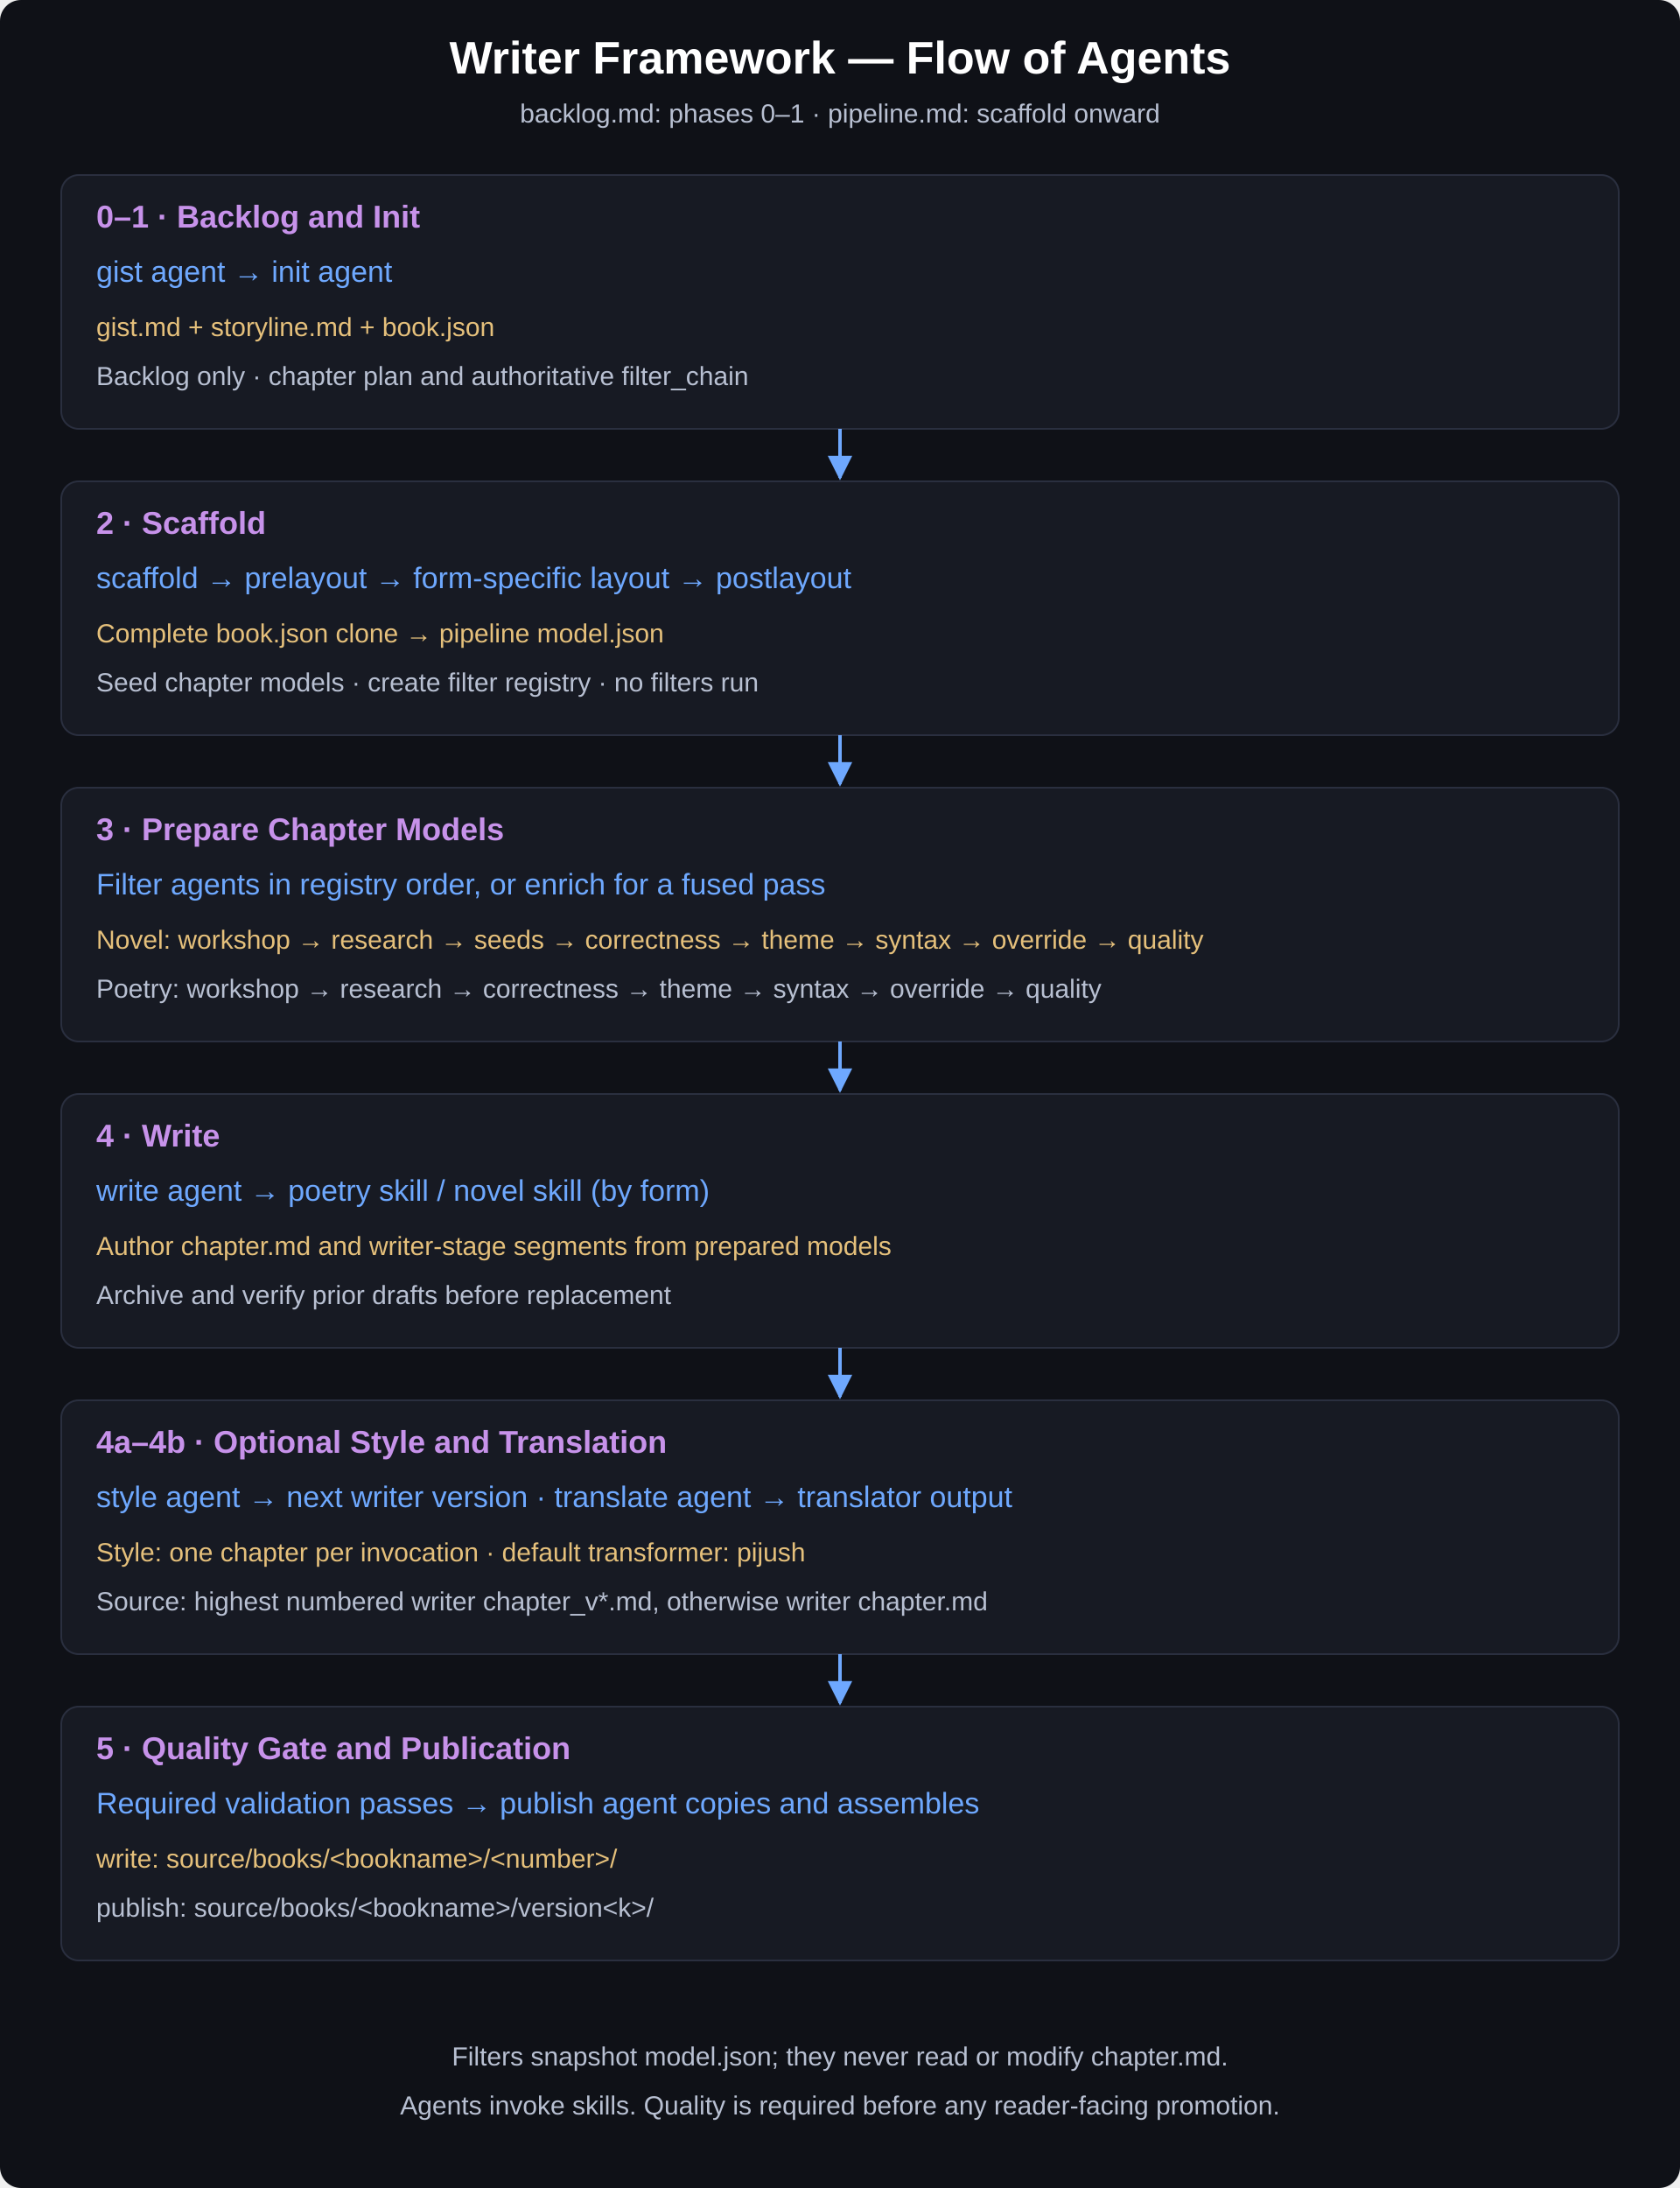
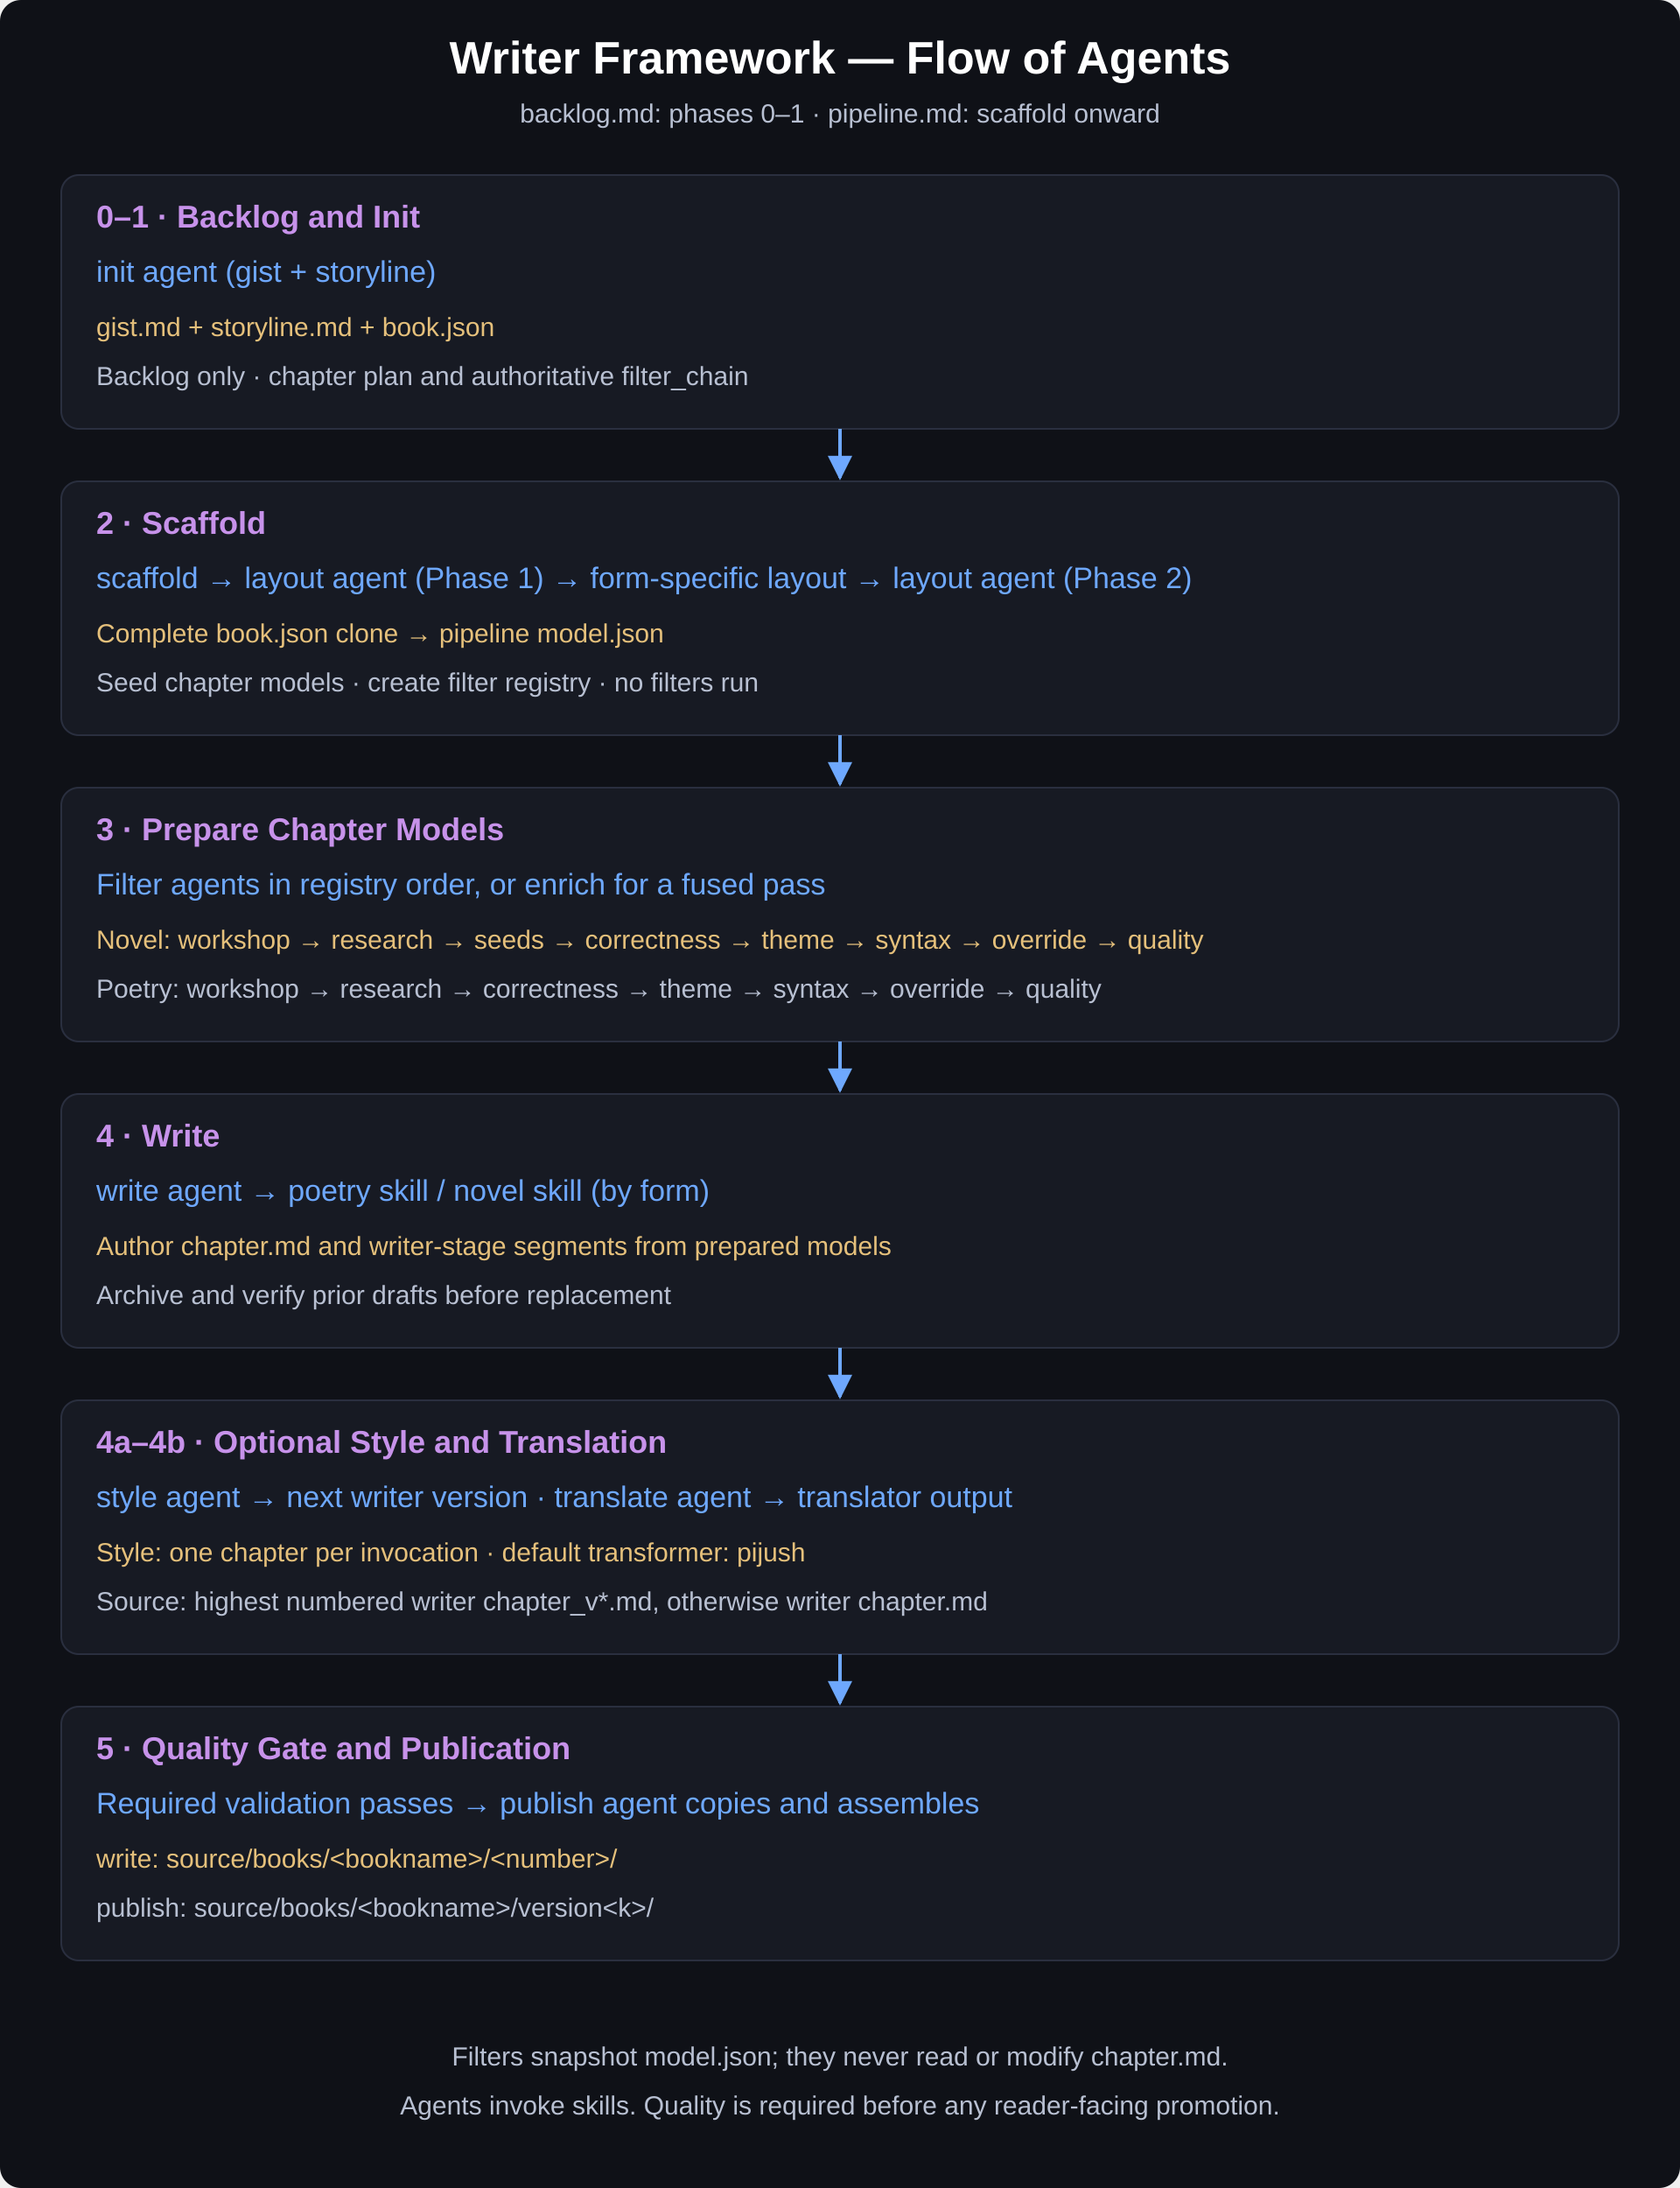
<svg xmlns="http://www.w3.org/2000/svg" viewBox="0 0 960 1250" role="img" aria-labelledby="title desc">
  <defs>
    <marker id="arrow" viewBox="0 0 10 10" refX="9" refY="5" markerWidth="7" markerHeight="7" orient="auto">
      <path d="M0 0 L10 5 L0 10 Z" fill="#6ea8fe" />
    </marker>
  </defs>
  <style>
    text { font-family: 'Segoe UI', Arial, sans-serif; }
    .heading { fill: #fff; font-size: 26px; font-weight: 700; }
    .phase { fill: #c792ea; font-size: 18px; font-weight: 700; }
    .agent { fill: #6ea8fe; font-size: 17px; }
    .output { fill: #e5c07b; font-size: 15px; }
    .note { fill: #b8c0d2; font-size: 15px; }
  </style>
  <rect width="960" height="1250" rx="12" fill="#0f1117" />
  <text x="480" y="42" text-anchor="middle" class="heading">Writer Framework — Flow of Agents</text>
  <text x="480" y="70" text-anchor="middle" class="note">backlog.md: phases 0–1 · pipeline.md: scaffold onward</text>
  <rect x="35" y="100" width="890" height="145" rx="10" fill="#171a23" stroke="#2a2f3f" />
  <text x="55" y="130" class="phase">0–1 · Backlog and Init</text>
-   <text x="55" y="161" class="agent">gist agent → init agent</text>
+   <text x="55" y="161" class="agent">init agent (gist + storyline)</text>
  <text x="55" y="192" class="output">gist.md + storyline.md + book.json</text>
  <text x="55" y="220" class="note">Backlog only · chapter plan and authoritative filter_chain</text>
  <path d="M480 245 V273" stroke="#6ea8fe" stroke-width="2" marker-end="url(#arrow)" />
  <rect x="35" y="275" width="890" height="145" rx="10" fill="#171a23" stroke="#2a2f3f" />
  <text x="55" y="305" class="phase">2 · Scaffold</text>
-   <text x="55" y="336" class="agent">scaffold → prelayout → form-specific layout → postlayout</text>
+   <text x="55" y="336" class="agent">scaffold → layout agent (Phase 1) → form-specific layout → layout agent (Phase 2)</text>
  <text x="55" y="367" class="output">Complete book.json clone → pipeline model.json</text>
  <text x="55" y="395" class="note">Seed chapter models · create filter registry · no filters run</text>
  <path d="M480 420 V448" stroke="#6ea8fe" stroke-width="2" marker-end="url(#arrow)" />
  <rect x="35" y="450" width="890" height="145" rx="10" fill="#171a23" stroke="#2a2f3f" />
  <text x="55" y="480" class="phase">3 · Prepare Chapter Models</text>
  <text x="55" y="511" class="agent">Filter agents in registry order, or enrich for a fused pass</text>
  <text x="55" y="542" class="output">Novel: workshop → research → seeds → correctness → theme → syntax → override → quality</text>
  <text x="55" y="570" class="note">Poetry: workshop → research → correctness → theme → syntax → override → quality</text>
  <path d="M480 595 V623" stroke="#6ea8fe" stroke-width="2" marker-end="url(#arrow)" />
  <rect x="35" y="625" width="890" height="145" rx="10" fill="#171a23" stroke="#2a2f3f" />
  <text x="55" y="655" class="phase">4 · Write</text>
  <text x="55" y="686" class="agent">write agent → poetry skill / novel skill (by form)</text>
  <text x="55" y="717" class="output">Author chapter.md and writer-stage segments from prepared models</text>
  <text x="55" y="745" class="note">Archive and verify prior drafts before replacement</text>
  <path d="M480 770 V798" stroke="#6ea8fe" stroke-width="2" marker-end="url(#arrow)" />
  <rect x="35" y="800" width="890" height="145" rx="10" fill="#171a23" stroke="#2a2f3f" />
  <text x="55" y="830" class="phase">4a–4b · Optional Style and Translation</text>
  <text x="55" y="861" class="agent">style agent → next writer version · translate agent → translator output</text>
  <text x="55" y="892" class="output">Style: one chapter per invocation · default transformer: pijush</text>
  <text x="55" y="920" class="note">Source: highest numbered writer chapter_v*.md, otherwise writer chapter.md</text>
  <path d="M480 945 V973" stroke="#6ea8fe" stroke-width="2" marker-end="url(#arrow)" />
  <rect x="35" y="975" width="890" height="145" rx="10" fill="#171a23" stroke="#2a2f3f" />
  <text x="55" y="1005" class="phase">5 · Quality Gate and Publication</text>
  <text x="55" y="1036" class="agent">Required validation passes → publish agent copies and assembles</text>
  <text x="55" y="1067" class="output">write: source/books/&lt;bookname&gt;/&lt;number&gt;/</text>
  <text x="55" y="1095" class="note">publish: source/books/&lt;bookname&gt;/version&lt;k&gt;/</text>
  <text x="480" y="1180" text-anchor="middle" class="note">Filters snapshot model.json; they never read or modify chapter.md.</text>
  <text x="480" y="1208" text-anchor="middle" class="note">Agents invoke skills. Quality is required before any reader-facing promotion.</text>
</svg>
